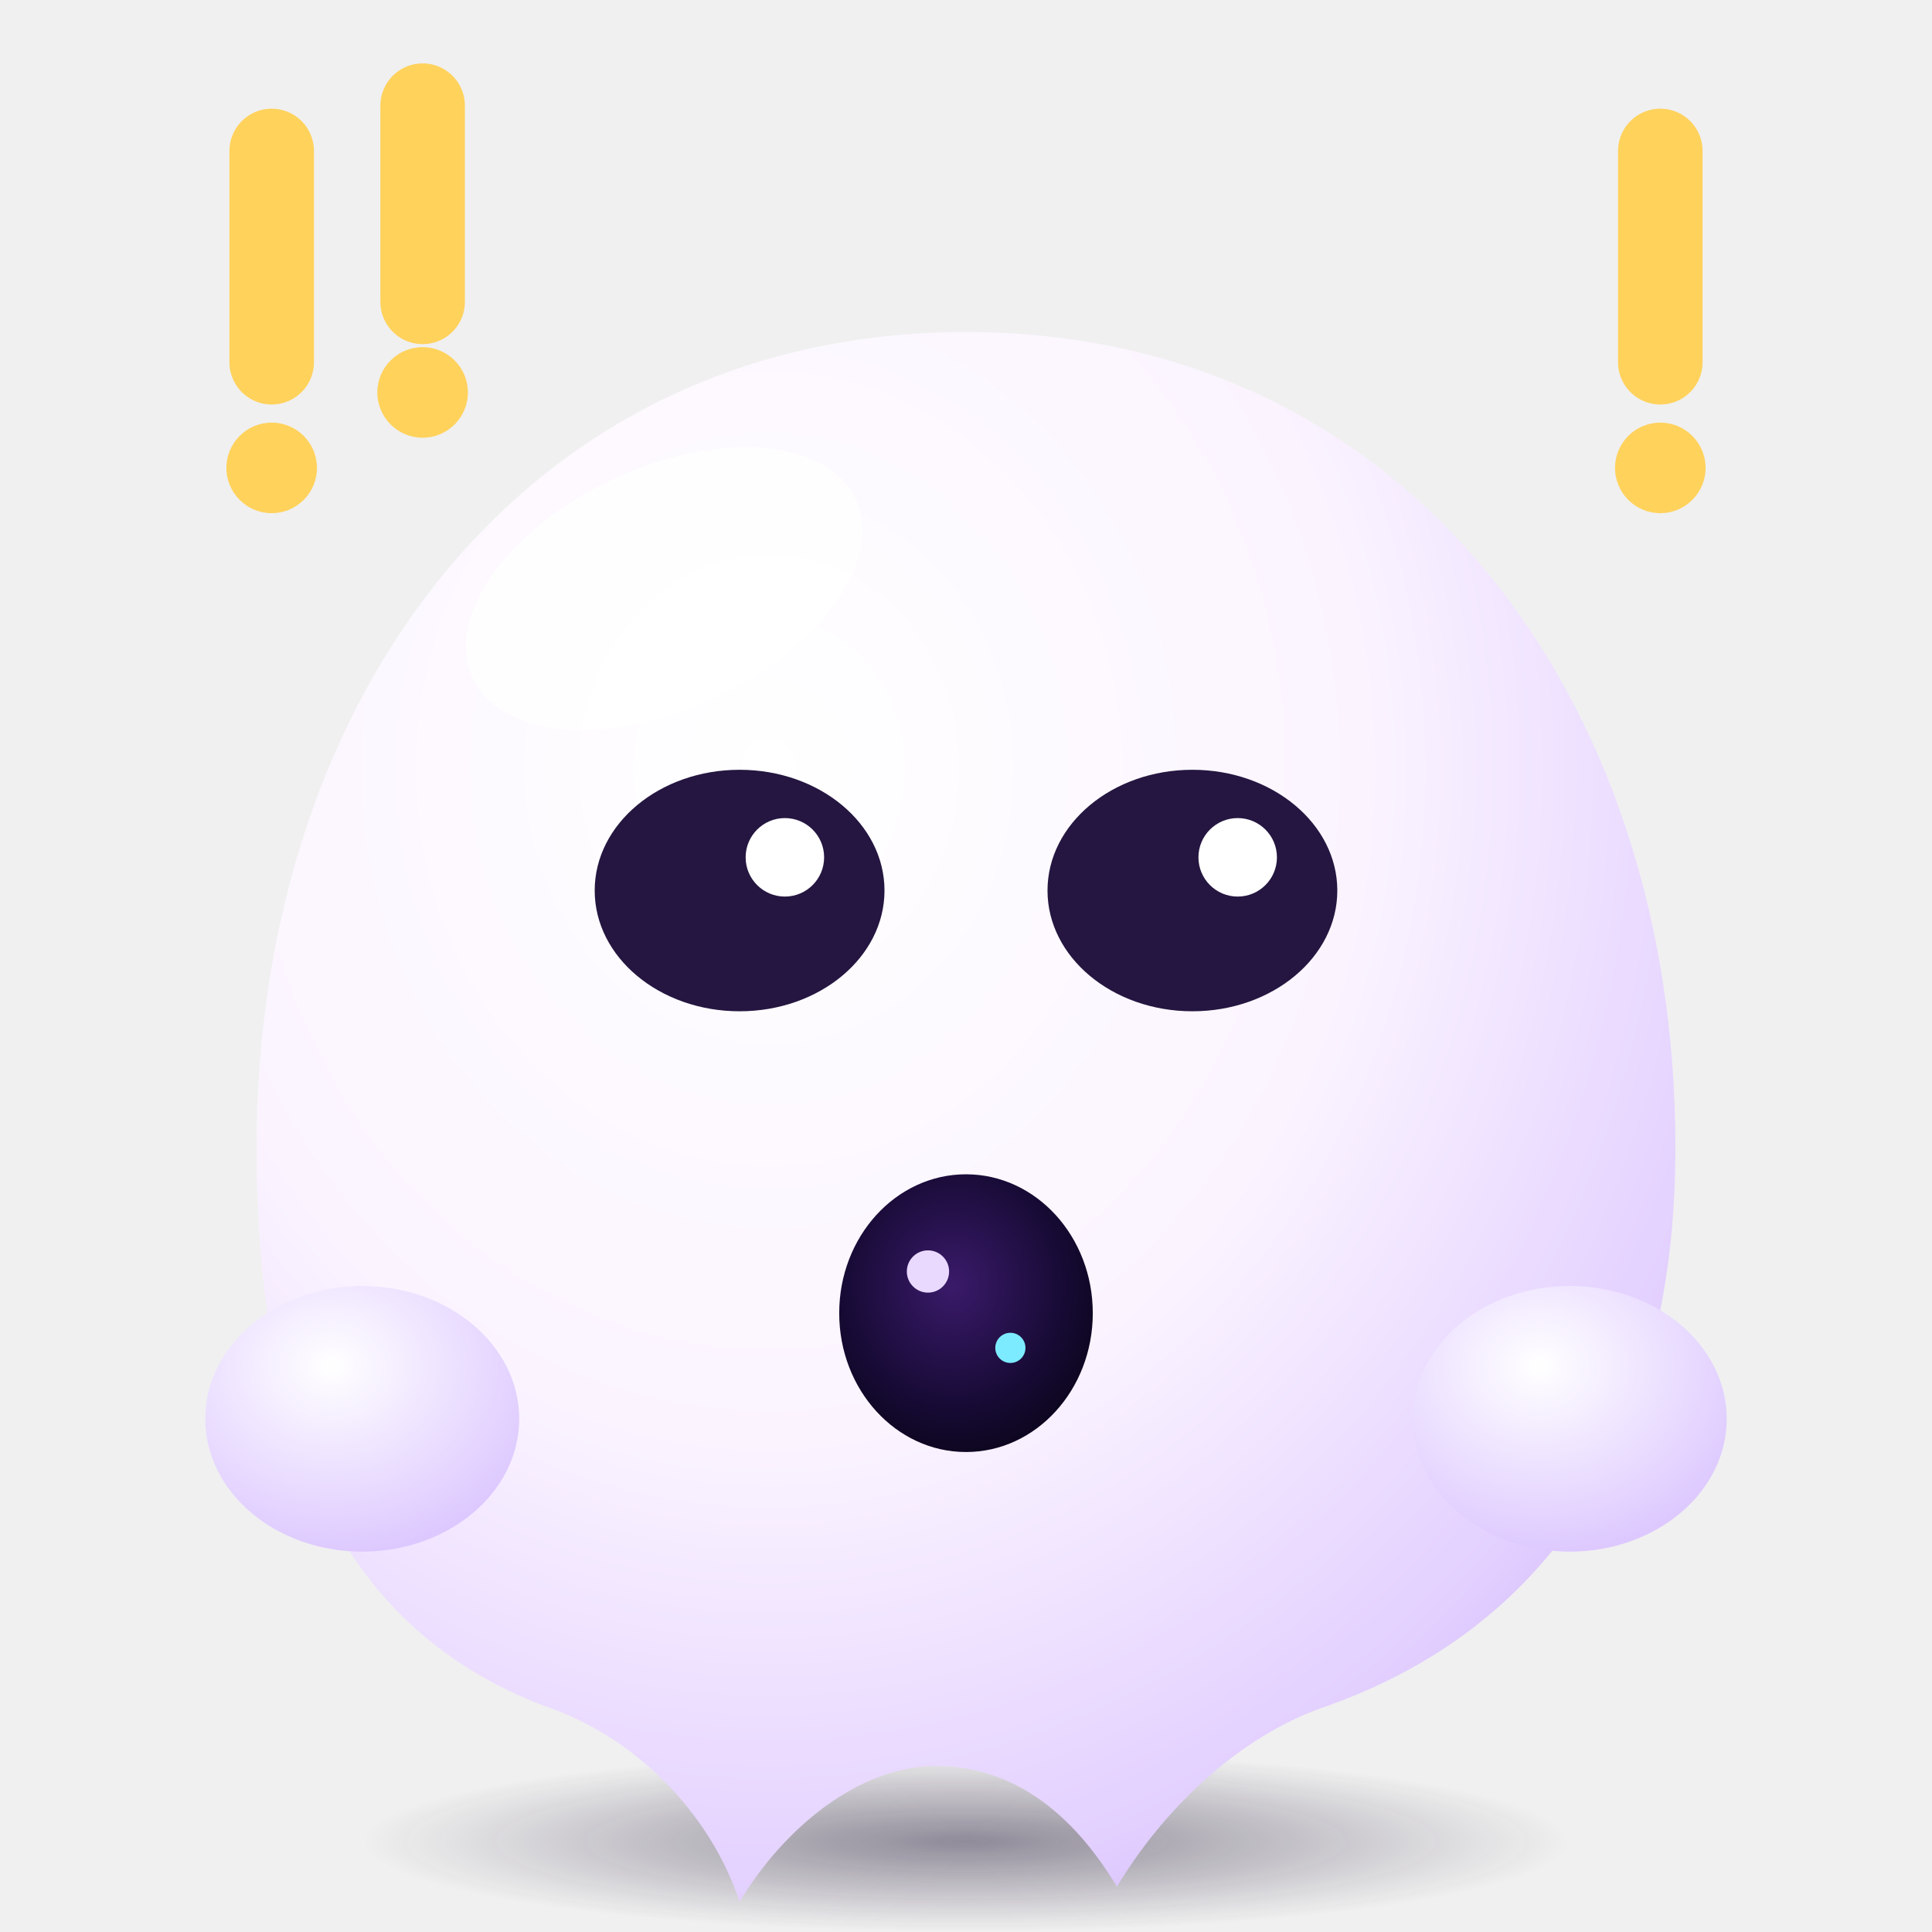
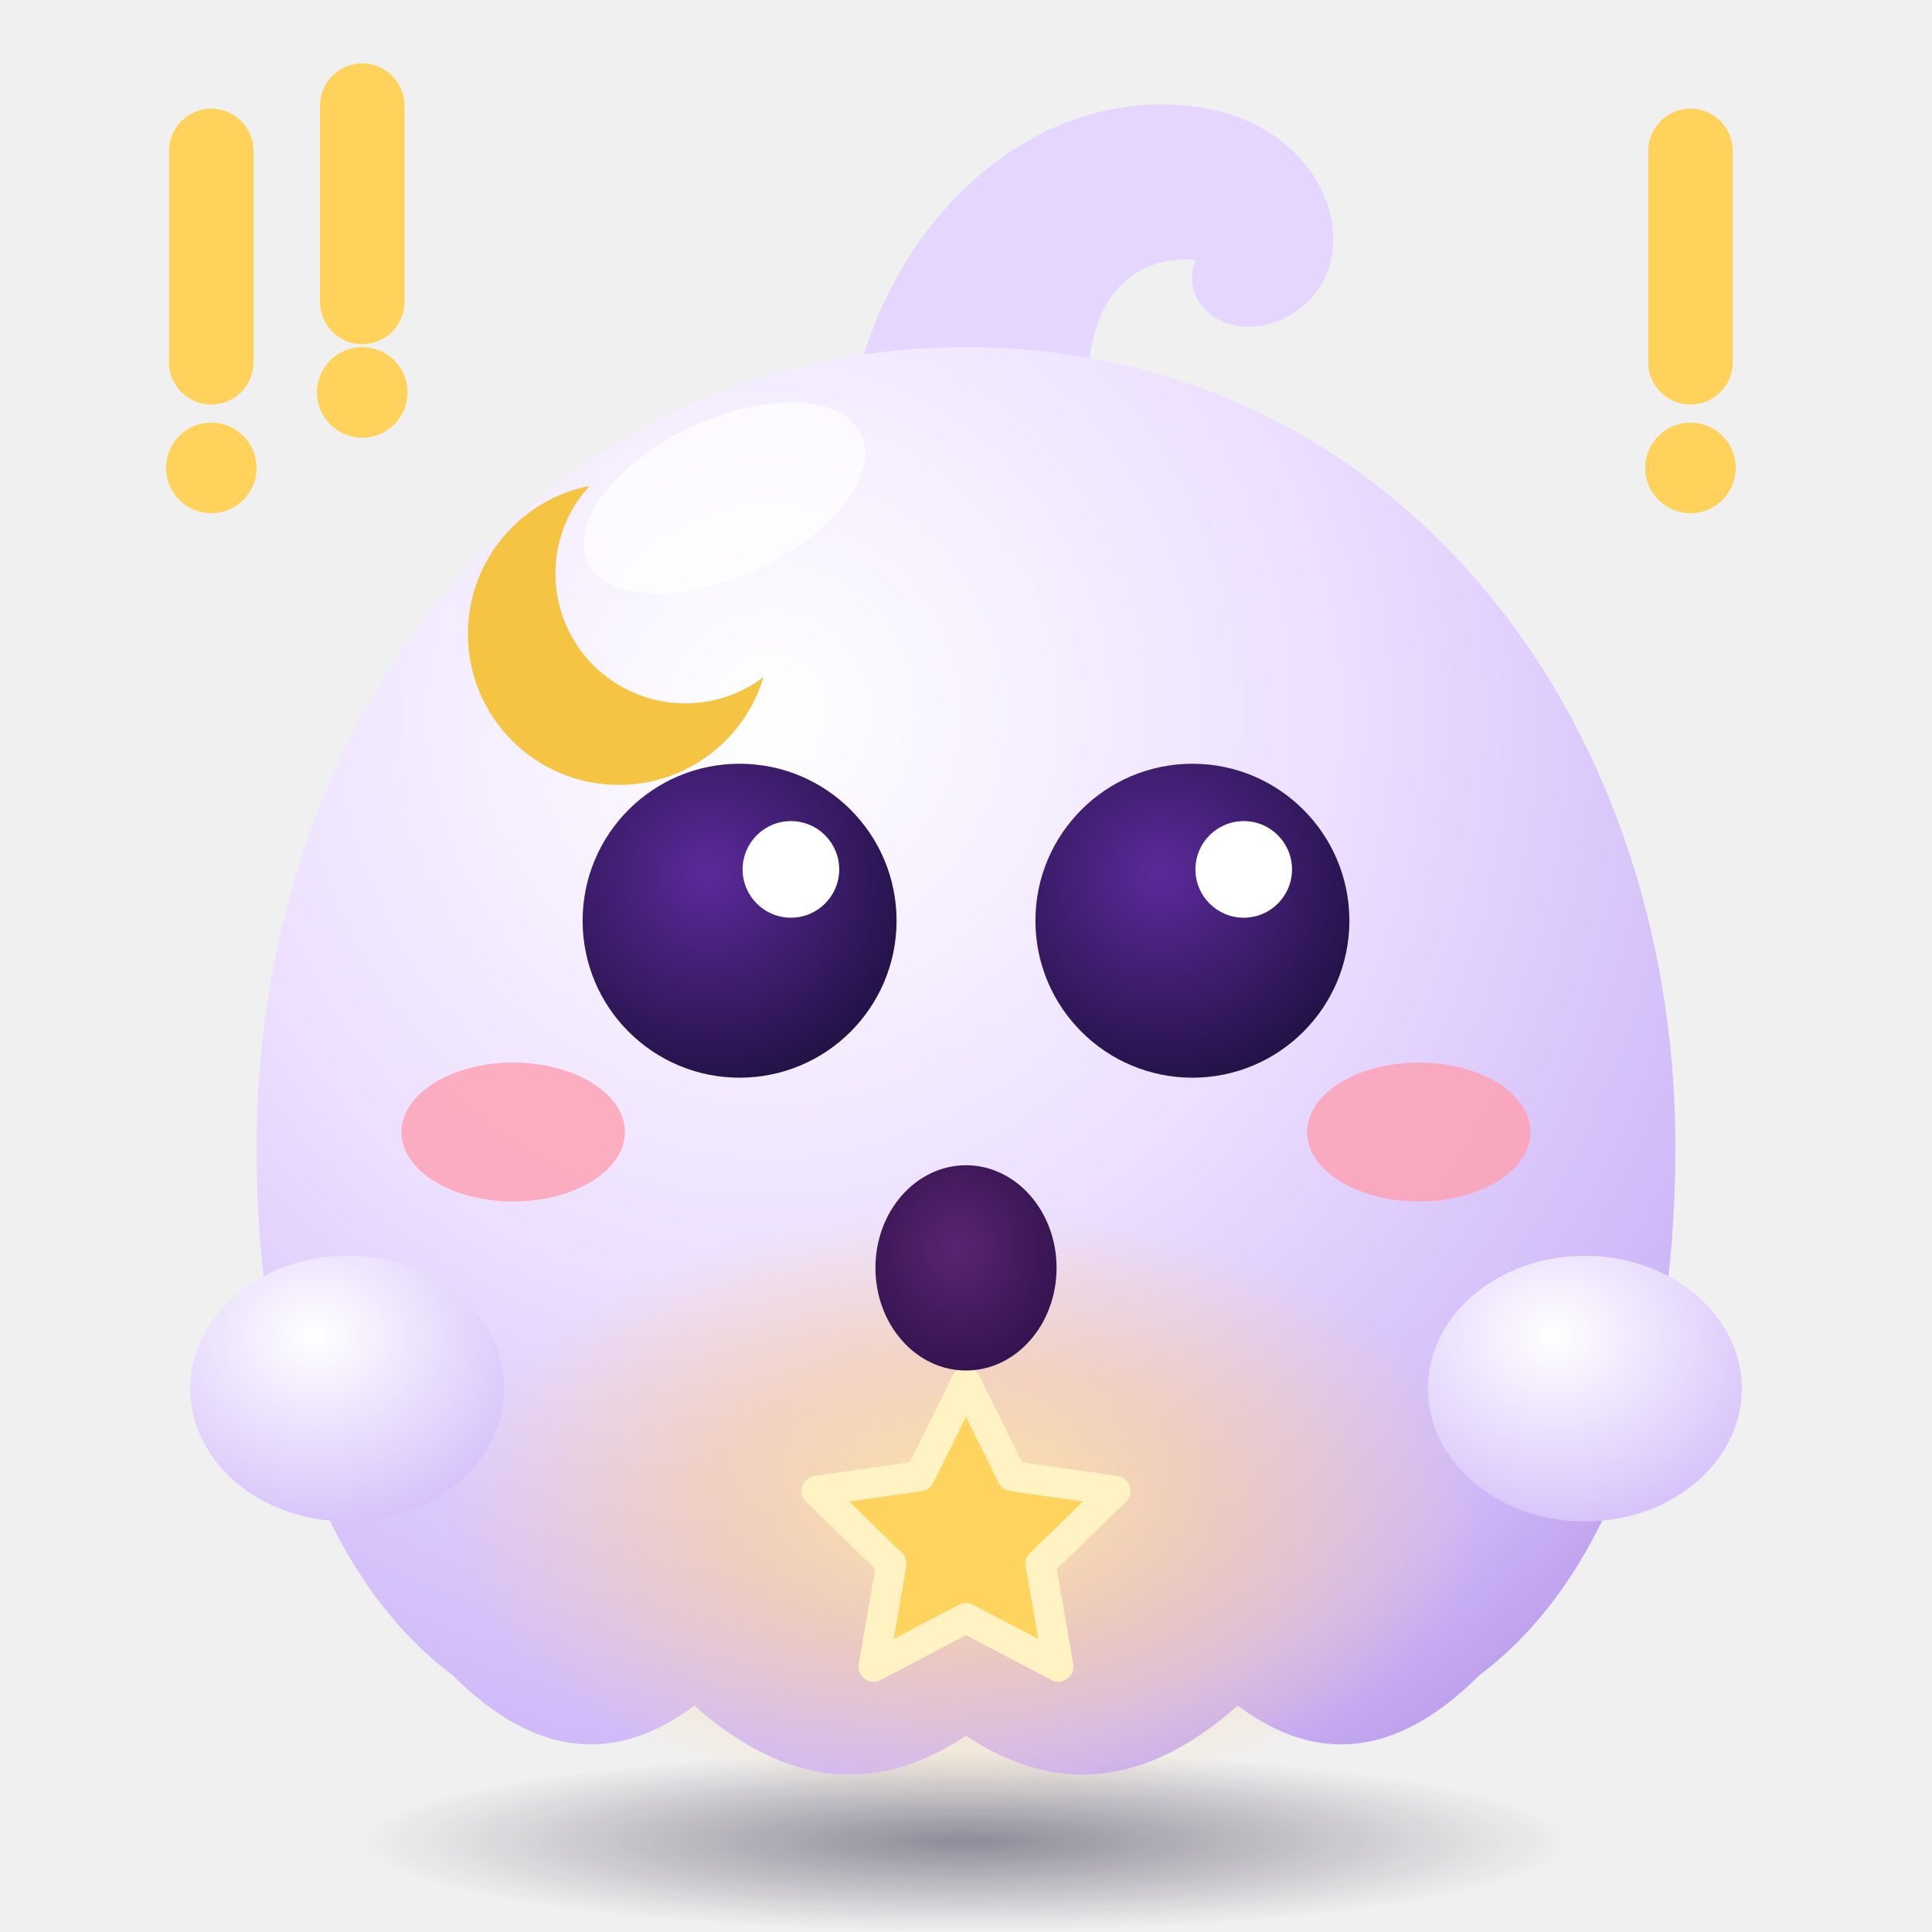
<svg xmlns="http://www.w3.org/2000/svg" viewBox="0 0 64 64">
  <defs>
-     <radialGradient id="b" cx=".36" cy=".28" r=".85">
+     <radialGradient id="b" cx=".36" cy=".26" r=".9">
      <stop offset="0" stop-color="#ffffff" />
-       <stop offset=".5" stop-color="#fbf4ff" />
-       <stop offset=".85" stop-color="#e2cfff" />
-       <stop offset="1" stop-color="#c9aef5" />
+       <stop offset=".45" stop-color="#ecdfff" />
+       <stop offset=".82" stop-color="#cfb8f8" />
+       <stop offset="1" stop-color="#b393e6" />
    </radialGradient>
    <radialGradient id="a" cx=".4" cy=".3" r=".8">
      <stop offset="0" stop-color="#ffffff" />
-       <stop offset="1" stop-color="#d9c2ff" />
+       <stop offset="1" stop-color="#d3bcfa" />
    </radialGradient>
    <radialGradient id="g" cx=".5" cy=".5" r=".5">
      <stop offset="0" stop-color="#1a0f2e" stop-opacity=".45" />
      <stop offset="1" stop-color="#1a0f2e" stop-opacity="0" />
    </radialGradient>
    <radialGradient id="m" cx=".45" cy=".4" r=".75">
-       <stop offset="0" stop-color="#3a1a6a" />
-       <stop offset=".6" stop-color="#160a33" />
-       <stop offset="1" stop-color="#06030f" />
+       <stop offset="0" stop-color="#5a2470" />
+       <stop offset="1" stop-color="#2a1048" />
    </radialGradient>
+     <radialGradient id="e" cx=".4" cy=".35" r=".75">
+       <stop offset="0" stop-color="#5b2a9a" />
+       <stop offset="1" stop-color="#1d0f3d" />
+     </radialGradient>
+     <radialGradient id="w" cx=".5" cy=".5" r=".5">
+       <stop offset="0" stop-color="#ffe9a8" stop-opacity=".95" />
+       <stop offset=".5" stop-color="#ffcf8a" stop-opacity=".5" />
+       <stop offset="1" stop-color="#ffcf8a" stop-opacity="0" />
+     </radialGradient>
+     <mask id="c">
+       <rect width="64" height="64" fill="#fff" />
+       <circle cx="22.7" cy="19" r="4.3" fill="#000" />
+     </mask>
  </defs>
  <ellipse cx="32" cy="61" rx="20" ry="3" fill="url(#g)" />
-   <path d="M32 11C46.5 11 55.5 23 55.5 38C55.5 48 51 54 44 56.5C41 57.5 38.5 60 37 62.5C35.5 60 33.5 58.5 31 58.5C28.5 58.5 26 60.5 24.5 63C23.5 60 21 57.5 18 56.5C11.5 54 8.5 48 8.5 38C8.5 23 17.5 11 32 11Z" fill="url(#b)" />
-   <ellipse cx="22" cy="19.5" rx="7" ry="4" fill="#fff" opacity=".85" transform="rotate(-25 22 19.5)" />
-   <ellipse cx="12" cy="47" rx="5.2" ry="4.4" fill="url(#a)" />
-   <ellipse cx="52" cy="47" rx="5.2" ry="4.4" fill="url(#a)" />
-   <ellipse cx="24.5" cy="29.5" rx="4.8" ry="4" fill="#241640" />
-   <ellipse cx="39.5" cy="29.5" rx="4.8" ry="4" fill="#241640" />
-   <circle cx="26" cy="28.4" r="1.3" fill="#fff" />
-   <circle cx="41" cy="28.4" r="1.3" fill="#fff" />
-   <ellipse cx="32" cy="43.5" rx="4.2" ry="4.6" fill="url(#m)" />
-   <circle cx="30.74" cy="42.12" r=".7" fill="#ead9ff" />
-   <circle cx="33.47" cy="44.65" r=".5" fill="#7debff" />
-   <path d="M9 5v7M14 3.5v6.5M55 5v7" stroke="#ffd25c" stroke-width="2.8" stroke-linecap="round" />
-   <circle cx="9" cy="15.5" r="1.5" fill="#ffd25c" />
-   <circle cx="14" cy="13" r="1.5" fill="#ffd25c" />
-   <circle cx="55" cy="15.5" r="1.5" fill="#ffd25c" />
+   <path d="M28 15C28.5 8 34 2.5 40 3.6C44.2 4.4 45.4 8.8 42.8 10.4C41 11.5 39 10.3 39.6 8.6C36.6 8.4 35.4 11.4 36.4 15Z" fill="#e4d6ff" />
+   <path d="M32 11.5C46 11.5 55.5 23.5 55.5 38C55.5 46.5 53 52.5 49 55.5Q45 59.5 41 56.5Q36.5 60.5 32 57.5Q27.5 60.5 23 56.5Q19 59.5 15 55.5C11 52.5 8.5 46.5 8.5 38C8.5 23.5 18 11.5 32 11.5Z" fill="url(#b)" />
+   <ellipse cx="32" cy="50" rx="17" ry="10" fill="url(#w)" />
+   <ellipse cx="24" cy="16.5" rx="5" ry="2.6" fill="#fff" opacity=".7" transform="rotate(-25 24 16.5)" />
+   <ellipse cx="11.5" cy="46" rx="5.2" ry="4.4" fill="url(#a)" />
+   <ellipse cx="52.5" cy="46" rx="5.2" ry="4.4" fill="url(#a)" />
+   <circle cx="20.5" cy="21" r="5" fill="#f6c443" mask="url(#c)" />
+   <ellipse cx="17" cy="37.5" rx="3.7" ry="2.3" fill="#ff9fb0" opacity=".8" />
+   <ellipse cx="47" cy="37.5" rx="3.7" ry="2.3" fill="#ff9fb0" opacity=".8" />
+   <path d="M32.00 45.80L33.53 48.90L36.95 49.39L34.47 51.80L35.06 55.21L32.00 53.60L28.94 55.21L29.53 51.80L27.05 49.39L30.47 48.90Z" fill="#ffd45e" stroke="#fff3c4" stroke-width="1" stroke-linejoin="round" />
+   <circle cx="24.5" cy="30.5" r="5.2" fill="url(#e)" />
+   <circle cx="39.5" cy="30.5" r="5.2" fill="url(#e)" />
+   <circle cx="26.2" cy="28.8" r="1.6" fill="#fff" />
+   <circle cx="41.2" cy="28.8" r="1.6" fill="#fff" />
+   <ellipse cx="32" cy="42" rx="3" ry="3.4" fill="url(#m)" />
+   <path d="M7 5v7M12 3.5v6.5M56 5v7" stroke="#ffd25c" stroke-width="2.8" stroke-linecap="round" />
+   <circle cx="7" cy="15.5" r="1.5" fill="#ffd25c" />
+   <circle cx="12" cy="13" r="1.5" fill="#ffd25c" />
+   <circle cx="56" cy="15.5" r="1.5" fill="#ffd25c" />
</svg>
